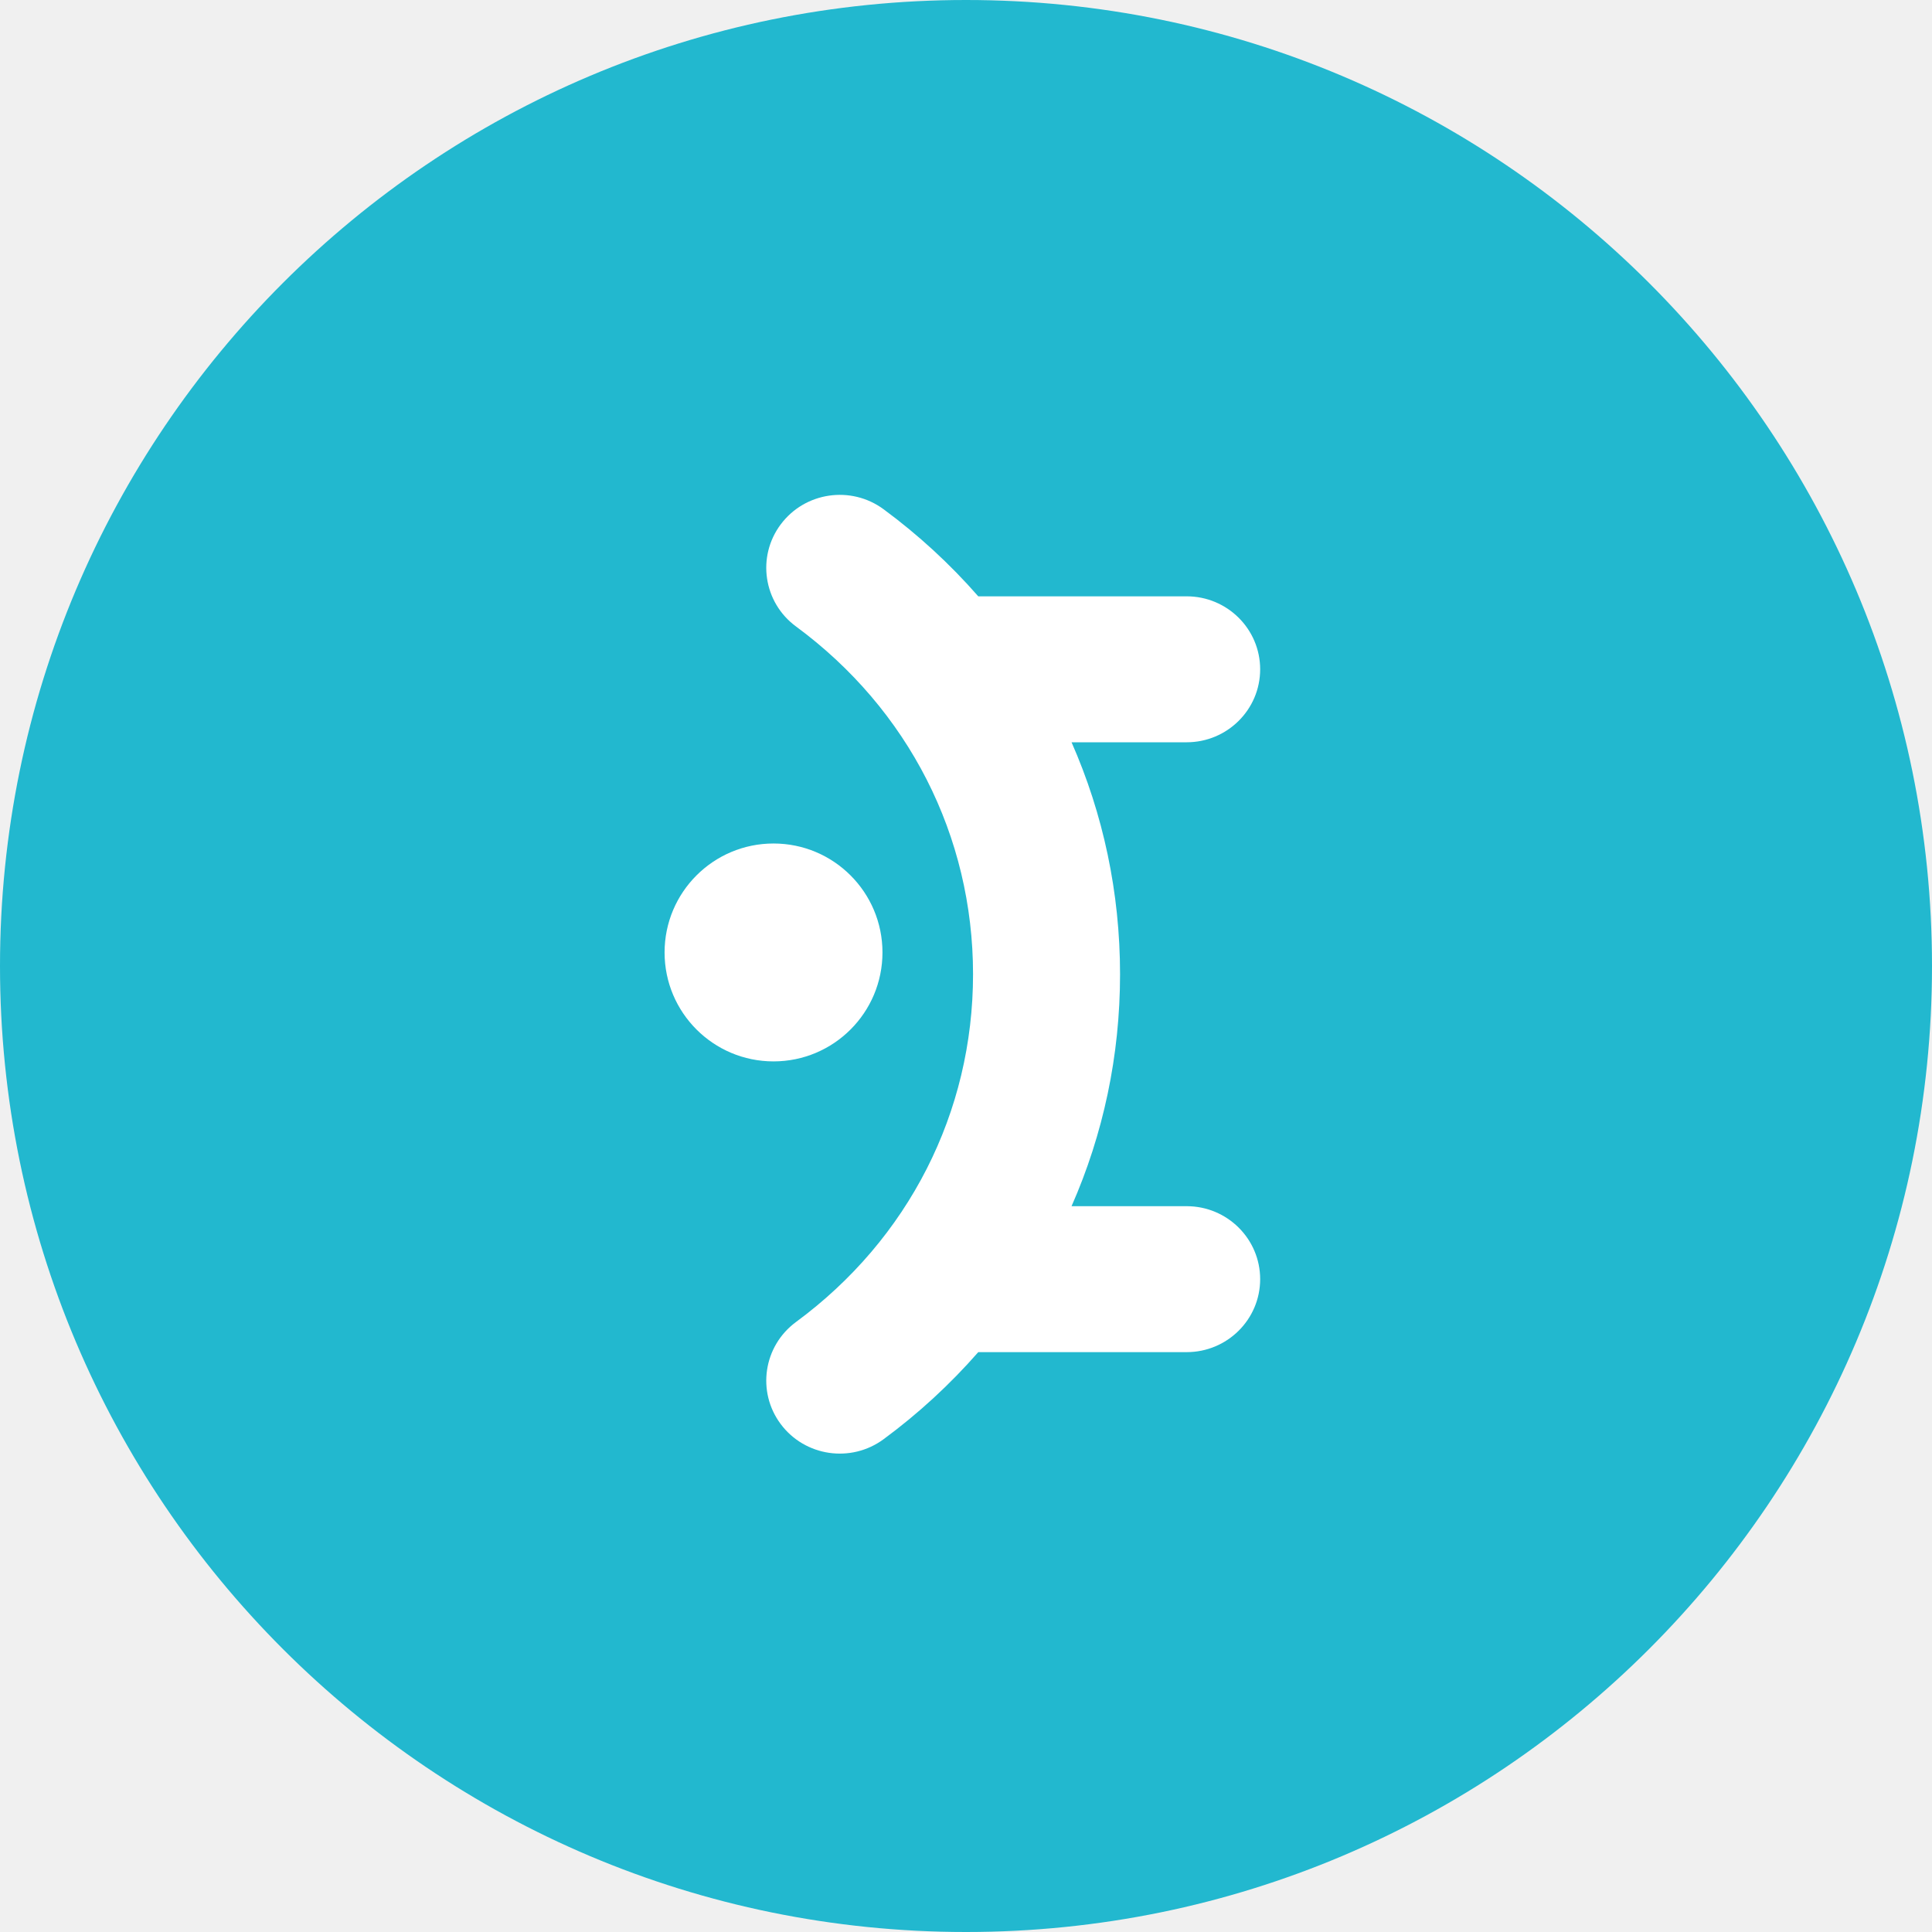
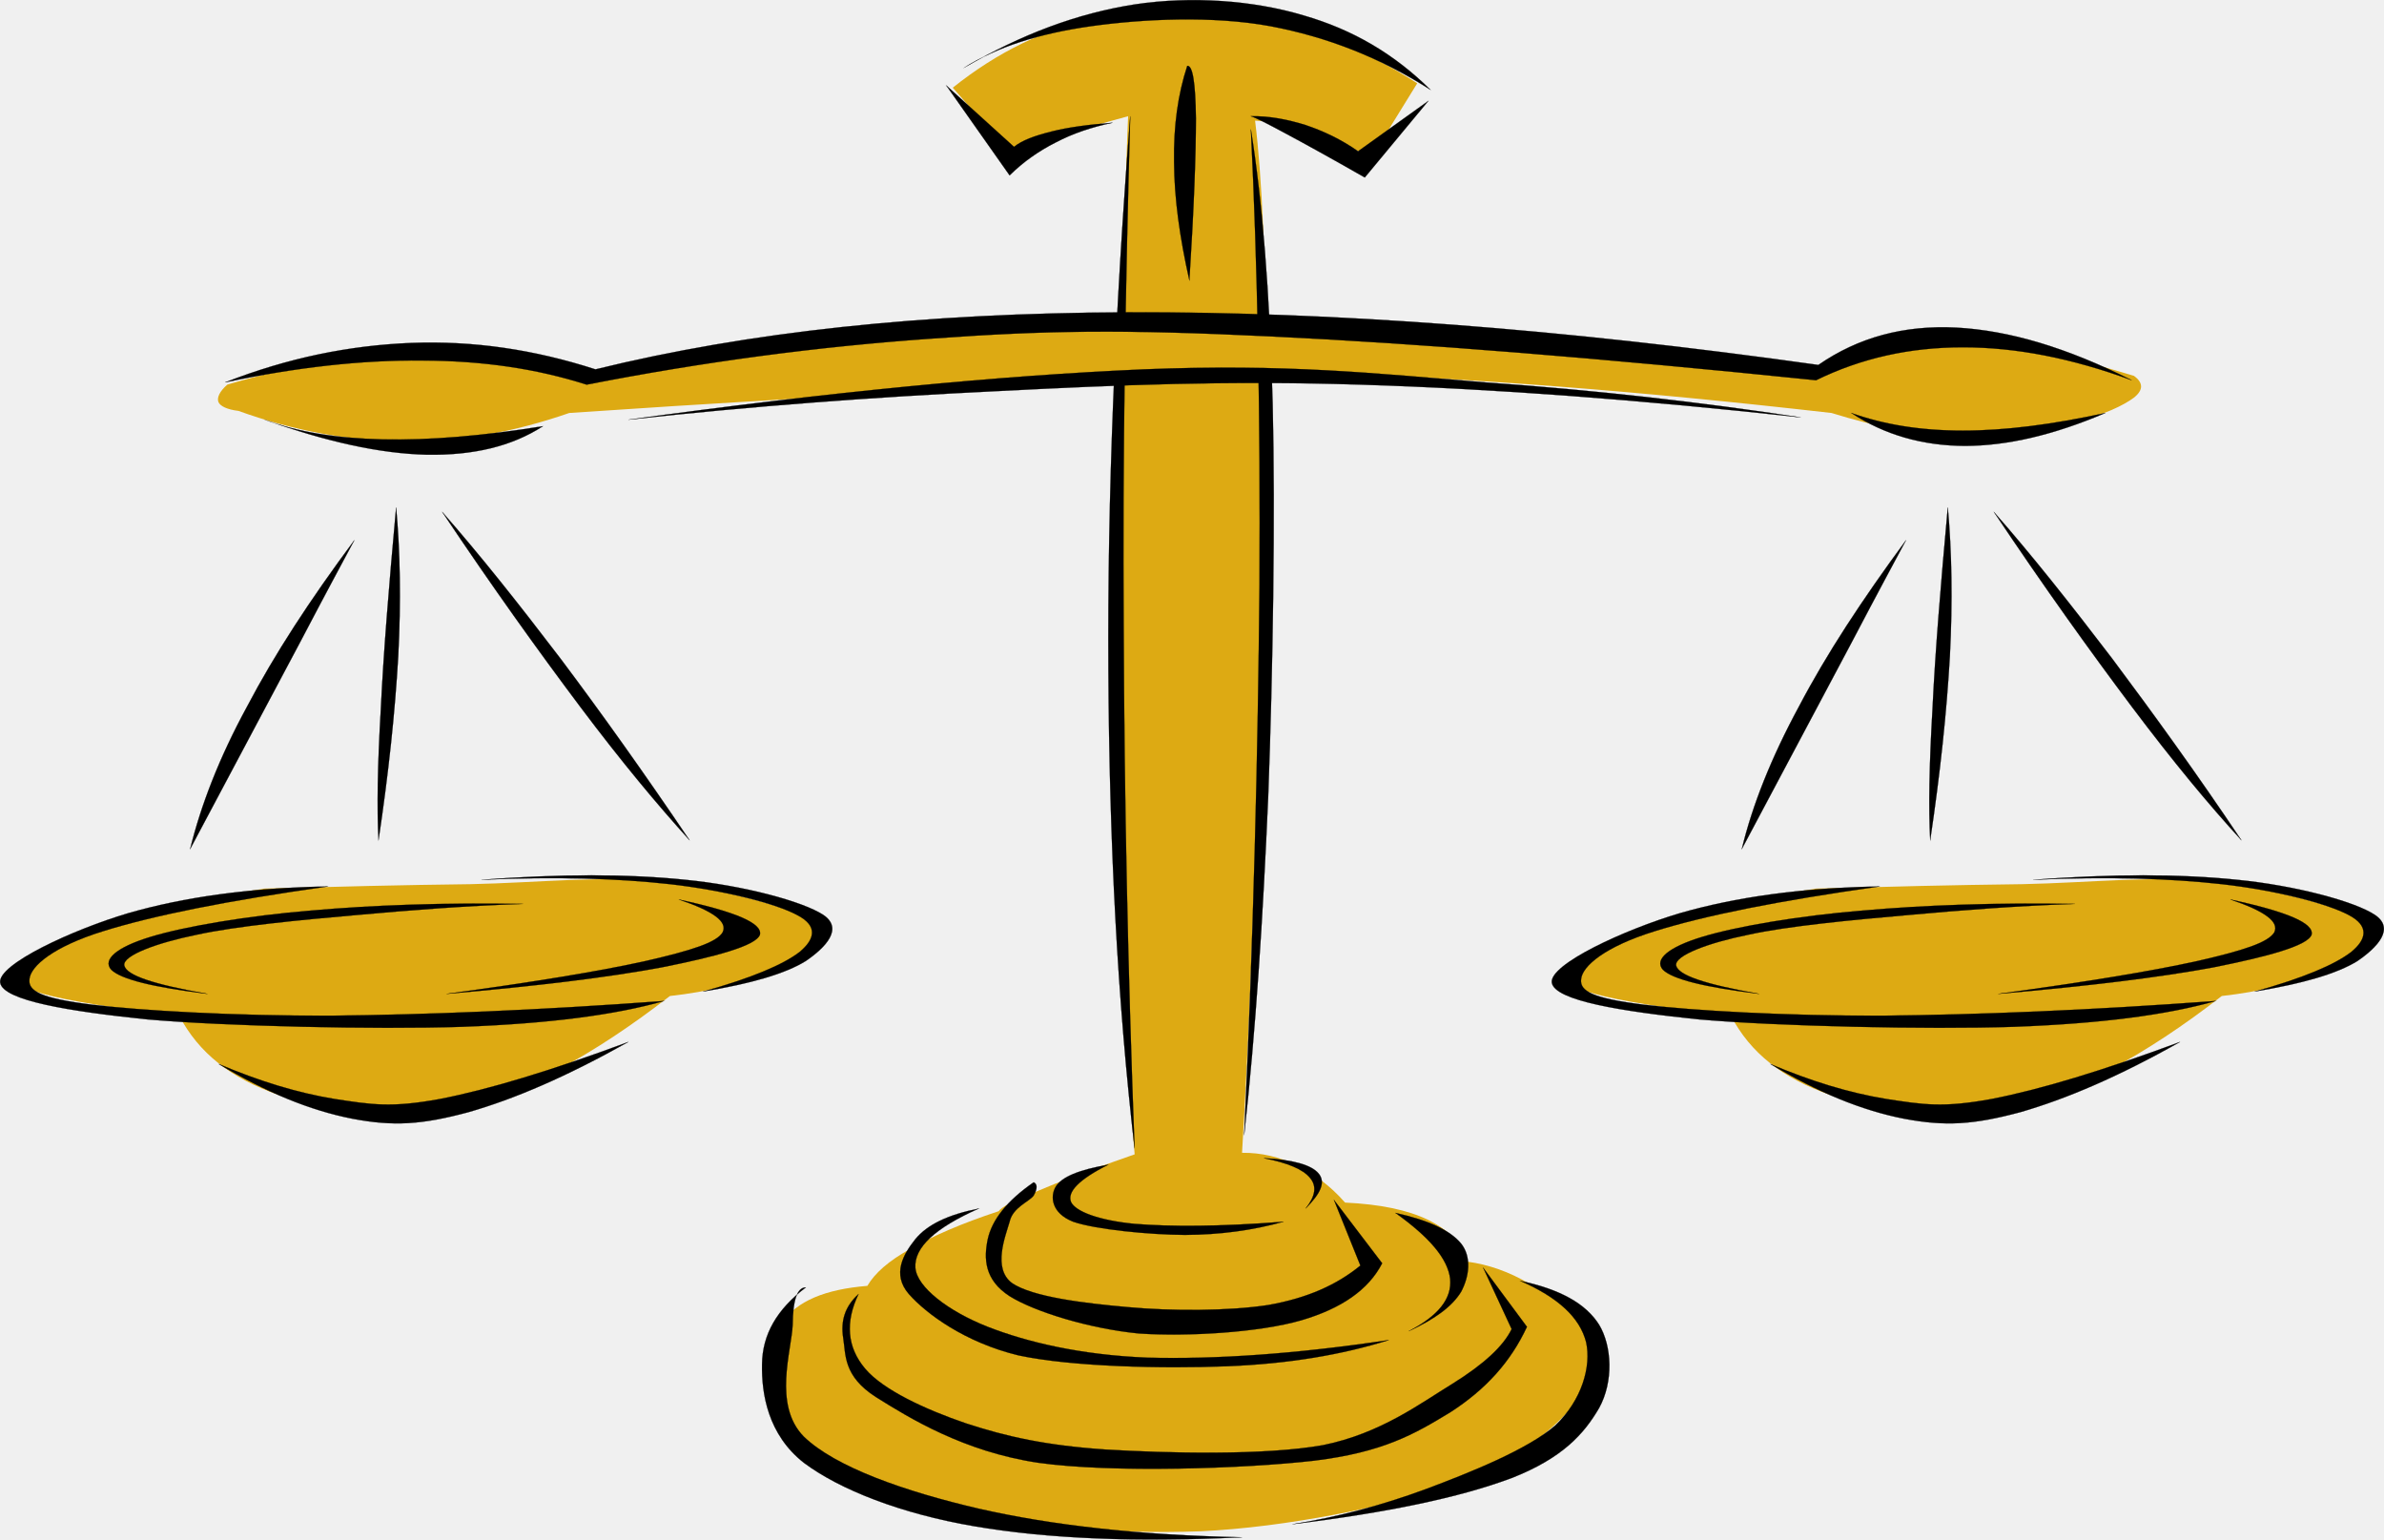
- <svg xmlns="http://www.w3.org/2000/svg" fill="none" viewBox="0 0 500 500">
-   <path fill="#22B8CF" d="M500 250C500 111.929 388.071 0 250 0S0 111.929 0 250s111.929 250 250 250 250-111.929 250-250z" />
-   <path fill="#fff" d="M202.055 135.706c-6.26 8.373-4.494 20.208 3.944 26.42 29.122 21.45 45.824 54.253 45.824 90.005 0 35.752-16.702 68.559-45.824 90.005-8.436 6.215-10.206 18.043-3.944 26.42 6.26 8.378 18.173 10.13 26.611 3.916a153.816 153.816 0 0024.509-22.54h53.93c10.506 0 19.023-8.455 19.023-18.885 0-10.43-8.517-18.886-19.023-18.886h-29.79c8.196-18.594 12.553-38.923 12.553-60.03s-4.357-41.436-12.552-60.03h29.79c10.505 0 19.022-8.455 19.022-18.885 0-10.43-8.517-18.886-19.023-18.886h-53.93a153.863 153.863 0 00-24.509-22.54c-8.438-6.215-20.351-4.46-26.61 3.916h-.001z" />
-   <path fill="#fff" fill-rule="evenodd" d="M171.992 246.492c0-15.572 12.624-28.195 28.196-28.195 15.572 0 28.195 12.623 28.195 28.195 0 15.572-12.623 28.196-28.195 28.196-15.572 0-28.196-12.624-28.196-28.196z" clip-rule="evenodd" />
+ <svg xmlns="http://www.w3.org/2000/svg" id="Layer_1" xml:space="preserve" viewBox="0 0 448.244 289.492" version="1.0">
+   <g id="g5" fill-rule="evenodd">
+     <path id="path7" fill="#ddaa13" d="m179.14 16.49c8.38-6.696 17.35-11.088 27.18-13.176 9.75-2.088 21.16-1.764 31.32 0.396 10.08 2.088 19.51 5.94 28.83 11.952l-8.64 14.004c-4.14-2.196-7.85-3.744-11.52-4.932-3.74-1.188-7.06-1.872-10.33-2.052 1.33 10.728 1.98 26.424 2.09 47.772 0.03 21.42-0.98 54.826-1.66 79.526-0.83 24.55-1.65 46.44-2.88 66.78 3.64-0.04 7.02 0.79 10.3 2.34 3.2 1.62 6.23 3.78 9.07 7.02 6.66 0.32 11.7 1.37 15.66 3.27 3.81 1.91 6.34 4.4 7.41 7.85 3.93 0.54 7.82 1.91 11.53 4.11 3.7 2.19 9.18 5.22 10.72 9.07 1.41 3.81 2.06 8.67-2.08 13.6-4.25 4.79-11.34 11.16-23.08 15.23-11.99 3.96-31.07 7.92-47.38 8.68-16.38 0.61-36-0.9-49.42-4.54-13.47-3.78-25.17-11.44-30.1-17.31-4.86-5.9-2.12-13.25 0.83-17.32 2.81-4.14 8.17-6.33 16.09-6.98 1.4-2.38 4-4.72 8.21-7.02 4.14-2.38 9.5-4.72 16.49-7.02 0.46-0.72 2.66-1.94 7.02-3.67 4.28-1.84 10.33-4.18 18.54-7.02-2.13-23.73-3.32-47.35-3.71-72.11-0.43-24.88 0.75-54.687 1.22-75.422 0.47-20.664 0.76-36.324 1.26-47.664-5.29 1.404-9.65 2.772-13.21 4.104-3.64 1.332-6.34 2.52-8.24 3.708-3.82-4.392-7.67-8.784-11.52-13.176z" />
+     <path id="path9" fill="#ddaa13" d="m49.75 167.08c-13.5 2.05-23.76 4.39-31.32 7.02-7.632 2.59-11.844 6.44-13.608 8.64-1.836 2.05-1.476 2.74 3.312 4.14 4.824 1.33 13.248 2.7 25.56 4.1 3.672 7.02 9.756 11.78 18.54 14.84 8.748 2.95 21.348 5.9 33.768 2.88 12.42-3.21 25.418-10.16 39.958-21.42 7.42-0.83 13.32-2.34 18.15-4.54 4.71-2.2 13.42-5.9 10.29-8.64-3.31-2.92-18.25-6.91-29.27-8.24-11.08-1.34-24.08 0.14-36.644 0.39-12.707 0.15-25.343 0.47-38.736 0.83z" />
+     <path id="path11" stroke="#000" stroke-width=".036" stroke-miterlimit="10" d="m61.703 166.68c-14.904 0.26-27.144 2.02-37.548 5.01-10.368 3.06-24.696 9.65-24.12 13.1 0.576 3.35 12.96 5.37 27.576 6.88 14.58 1.29 42.876 1.94 59.328 1.4 16.311-0.61 28.731-2.23 37.941-4.86-24.12 1.77-44.673 2.59-62.781 2.77-18.108 0.04-35.316-0.93-44.82-2.08-9.54-1.19-12.06-2.53-11.736-4.83 0.252-2.41 4.428-6.05 13.788-8.96 9.467-2.96 23.364-5.76 42.372-8.43z" />
+     <path id="path13" stroke="#000" stroke-width=".036" stroke-miterlimit="10" d="m90.539 165.42c14.871-1.11 27.501-1.11 38.301 0 10.77 1.05 22.07 4.03 26 6.63 3.78 2.59 0.36 6.12-3.32 8.64-3.81 2.37-10.22 4.25-19.36 5.76 9.21-2.56 15.08-5.08 18.14-7.42 2.92-2.41 3.56-4.93-0.43-6.98-4.14-2.23-14.01-4.68-23.91-5.8-10-1.11-21.63-1.44-35.421-0.83z" />
+     <path id="path15" stroke="#000" stroke-width=".036" stroke-miterlimit="10" d="m127.62 169.13c10.73 2.31 15.77 4.47 15.26 6.63-0.75 2.12-8.6 4.17-18.54 6.15-9.93 1.84-23.22 3.49-40.389 4.97 16.419-2.23 28.729-4.25 37.479-6.19 8.64-1.98 13.32-3.49 14.43-5.37 1.01-1.98-1.69-3.99-8.24-6.19z" />
+     <path id="path17" stroke="#000" stroke-width=".036" stroke-miterlimit="10" d="m98.351 169.96c-15.084-0.25-28.224 0.22-39.96 1.26-11.808 0.97-23.724 2.99-30.06 4.93-6.444 1.95-9.108 4.29-7.416 6.19 1.8 1.77 7.74 3.28 18.108 4.54-10.224-1.8-15.264-3.49-15.66-5.36-0.288-1.88 6.192-4.25 13.608-5.76 7.38-1.62 19.728-2.81 30.096-3.71 10.368-0.94 20.519-1.73 31.284-2.09z" />
+     <path id="path19" stroke="#000" stroke-width=".036" stroke-miterlimit="10" d="m41.11 200.06c8.964 5.36 17.208 8.74 25.128 10.29 7.776 1.48 13.104 1.12 21.816-1.22 8.784-2.52 18.536-6.73 30.096-13.22-14.54 5.4-26.172 8.93-35.424 10.73-9.252 1.7-12.888 1.05-19.8 0-7.019-1.15-14.147-3.34-21.816-6.58z" />
+     <path id="path21" stroke="#000" stroke-width=".036" stroke-miterlimit="10" d="m66.635 101.56c-8.424 11.34-15.012 21.45-20.196 31.32-5.256 9.65-8.676 18.57-10.692 26.78 8.64-16.27 15.372-28.91 20.592-38.73 5.148-9.83 8.532-16.06 10.296-19.37z" />
+     <path id="path23" stroke="#000" stroke-width=".036" stroke-miterlimit="10" d="m83.123 96.23c9.54 14.26 18.147 26.24 25.957 36.65 7.81 10.4 14.58 18.5 20.59 25.13-8.57-12.67-16.49-23.8-24.3-34.2-7.883-10.34-15.12-19.48-22.247-27.58z" />
+     <path id="path25" stroke="#000" stroke-width=".036" stroke-miterlimit="10" d="m74.482 95.402c-1.368 14.978-2.376 27.288-2.88 37.908-0.612 10.48-0.756 18.61-0.432 24.7 1.908-12.75 3.096-24.05 3.708-34.6 0.54-10.48 0.361-19.76-0.396-28.008z" />
+     <path id="path27" stroke="#000" stroke-width=".036" stroke-miterlimit="10" d="m194.36 222.3c-5.11 3.53-7.84 7.1-8.64 10.69-0.75 3.61-0.68 7.64 4.11 10.73 4.75 2.96 15.08 6.12 24.33 7.02 9.29 0.62 22.65-0.21 30.5-2.48 7.59-2.23 12.67-5.76 15.22-10.73l-9.07-11.91 4.97 12.34c-4.39 3.6-9.94 6.12-17.32 7.42-7.41 1.15-18.28 1.15-26.35 0.4-8.21-0.72-18.03-1.91-21.85-4.54-3.67-2.77-1.22-8.78-0.43-11.52 0.61-2.74 3.74-3.78 4.53-4.93 0.72-1.3 0.72-2.13 0-2.49z" />
+     <path id="path29" stroke="#000" stroke-width=".036" stroke-miterlimit="10" d="m184.07 227.23c-5.84 1.16-9.72 3.03-11.96 5.76-2.19 2.74-4.5 6.56-1.22 10.34 3.28 3.7 10.51 9.07 20.59 11.52 10.12 2.16 27.29 2.52 39.17 2.05 11.7-0.47 21.67-2.16 30.49-4.93-17.82 2.66-32.65 3.63-45.32 3.31-12.71-0.5-22.79-2.95-30.1-5.8-7.38-2.91-13.35-7.45-13.61-11.12-0.25-3.75 3.64-7.45 11.96-11.13z" />
+     <path id="path31" stroke="#000" stroke-width=".036" stroke-miterlimit="10" d="m208.4 218.99c-5.58 0.97-8.78 2.31-9.9 4.14-1.08 1.8-0.86 4.97 3.28 6.59 4.14 1.44 14.26 2.45 21.02 2.48 6.66-0.03 12.71-0.86 18.54-2.48-12.06 0.94-21.34 0.94-28 0.4-6.77-0.65-11.13-2.34-11.96-4.11-0.75-1.87 1.41-4.21 7.02-7.02z" />
+     <path id="path33" stroke="#000" stroke-width=".036" stroke-miterlimit="10" d="m161.42 243.33c-2.55 2.3-3.38 5-2.88 8.24 0.51 3.13-0.03 7.16 6.16 11.12 6.26 3.93 16.52 10.26 30.49 12.35 13.82 1.95 38.81 1.12 51.91-0.39 12.93-1.59 18.76-4.94 25.56-9.08 6.7-4.31 11.38-9.5 14.44-16.09l-8.24-11.12 5.36 11.55c-1.58 3.24-5.26 6.63-11.16 10.3-6.01 3.67-13.46 9.32-24.3 11.52-11.02 1.98-29.52 1.51-40.79 0.83-11.3-0.76-18.79-2.45-26.35-4.93-7.63-2.6-15.62-6.3-18.97-10.3-3.39-4.03-3.75-8.75-1.23-14z" />
+     <path id="path35" stroke="#000" stroke-width=".036" stroke-miterlimit="10" d="m151.52 242.07c-5.47 4.14-8.17 8.85-8.24 14.43-0.11 5.58 1.11 13.25 7.85 18.54 6.73 5.04 18.21 9.58 32.11 11.95 13.82 2.35 30.31 3.03 50.29 2.06-19.44-0.4-35.6-2.23-49.47-5.37-13.93-3.24-27-7.81-32.94-13.57-5.83-5.94-2.26-16.23-2.08-21.02 0.04-4.68 0.86-7.02 2.48-7.02z" />
+     <path id="path37" stroke="#000" stroke-width=".036" stroke-miterlimit="10" d="m243 286.6c8.64-1.37 16.74-3.53 25.13-6.62 8.28-3.1 19.15-7.46 24.3-11.96 5-4.75 6.8-11.12 5.79-15.66-1.18-4.6-5.18-8.35-12.38-11.52 7.42 1.55 12.31 4.25 14.83 8.25 2.41 3.99 2.74 10.69 0 15.66-2.84 4.86-6.84 9.39-16.45 13.17-9.76 3.64-23.22 6.48-41.22 8.68z" />
+     <path id="path39" stroke="#000" stroke-width=".036" stroke-miterlimit="10" d="m262.37 228.06c6.19 1.37 10.26 3.24 12.35 5.76 2.01 2.52 1.54 6.2 0 9.08-1.7 2.77-4.94 5.14-9.87 7.41 5.62-2.91 8.17-6.15 7.81-9.86-0.46-3.78-3.85-7.78-10.29-12.39z" />
+     <path id="path41" stroke="#000" stroke-width=".036" stroke-miterlimit="10" d="m237.64 217.77c5.58 0.29 8.96 1.29 10.29 2.88 1.33 1.62 0.47 3.67-2.45 6.59 1.84-2.31 2.16-4.18 0.83-5.76-1.33-1.63-4.17-2.81-8.67-3.71z" />
+     <path id="path43" stroke="#000" stroke-width=".036" stroke-miterlimit="10" d="m233.93 213.45c2.19-19.84 3.53-40.76 4.53-63.87 0.87-23.33 1.34-52.594 0.83-73.762-0.57-21.096-1.94-37.944-4.1-51.516 1.26 25.812 1.8 53.928 1.62 85.718-0.29 31.82-1.12 65.7-2.88 103.43z" />
+     <path id="path45" stroke="#000" stroke-width=".036" stroke-miterlimit="10" d="m213.33 215.93c-1.26-33.3-1.94-65.52-2.05-98.06-0.21-32.619 0.33-64.155 1.23-96.015-2.92 37.404-4.29 71.496-4.11 104.22 0.18 32.57 1.7 62.02 4.93 89.85z" />
+     <path id="path47" stroke="#000" stroke-width=".036" stroke-miterlimit="10" d="m181.19 12.782c10.91-6.372 21.35-10.26 32.15-11.952 10.72-1.62 22.32-0.756 31.71 2.052 9.36 2.7 17.1 7.272 23.91 14.004-9.44-6.048-19.41-9.936-30.06-11.952-10.88-2.016-24.09-1.368-33.81 0-9.65 1.368-17.57 3.852-23.9 7.848z" />
+     <path id="path49" stroke="#000" stroke-width=".036" stroke-miterlimit="10" d="m177.91 16.058l11.92 16.92c2.55-2.52 5.4-4.536 8.67-6.192 3.21-1.692 6.77-2.88 10.7-3.708-4.68 0.36-8.39 0.864-11.52 1.656-3.14 0.792-5.48 1.62-7.02 2.88l-12.75-11.556z" />
+     <path id="path51" stroke="#000" stroke-width=".036" stroke-miterlimit="10" d="m235.19 21.854c3.53-0.072 6.91 0.612 10.29 1.656 3.39 1.152 6.63 2.664 9.87 4.932l13.21-9.468-11.95 14.4c-6.37-3.636-11.27-6.336-14.83-8.244-3.68-1.98-5.73-3.024-6.59-3.276z" />
+     <path id="path53" stroke="#000" stroke-width=".036" stroke-miterlimit="10" d="m223.23 12.386c-1.76 5.364-2.59 11.304-2.48 18.108 0.04 6.804 1.04 14.04 2.88 22.248 0.87-13.752 1.23-23.688 1.23-30.492-0.08-6.768-0.62-10.008-1.63-9.864z" />
+     <path id="path55" fill="#ddaa13" d="m42.73 72.326c11.916-3.528 23.4-5.508 35.028-5.796 11.664-0.396 22.792 0.9 34.202 3.744 27.75-5.148 53.35-8.136 78.3-9.504 24.77-1.368 44.14 0.108 69.62 1.656 25.56 1.548 52.53 3.888 82.41 7.416 4.82-4.284 11.91-6.3 21.85-6.192 9.9 0.108 22.07 2.448 37.08 7.02 1.8 1.296 1.8 2.664 0 4.104-1.94 1.44-5.65 3.276-11.13 4.536-5.58 1.188-14.07 2.916-21.74 2.7-7.74-0.324-15.59-1.728-23.98-4.356-37-4.212-68.36-6.624-95.61-7.38-27.22-0.72-42.63 1.584-66.35 2.88-23.8 1.26-48.6 2.664-75.38 4.5-10.372 3.6-20.488 5.436-30.928 5.364-10.44-0.108-20.772-1.98-31.284-5.76-2.124-0.252-3.42-0.9-3.744-1.656-0.324-0.792 0.18-1.98 1.656-3.276z" />
+     <path id="path57" stroke="#000" stroke-width=".036" stroke-miterlimit="10" d="m42.334 71.894c11.808-4.608 23.292-6.948 35.028-7.416 11.664-0.432 23.008 1.224 34.598 4.968 28.76-7.056 61.45-10.584 100.15-10.728 38.67-0.108 81.15 3.06 129.78 9.9 7.49-5.184 16.09-7.524 25.96-7.02 9.9 0.54 20.66 3.708 32.97 9.9-11.37-4.176-21.78-6.192-31.75-6.192s-19.08 2.016-27.61 6.192c-41-4.212-74.59-6.912-102.56-8.244-27.87-1.332-41.94-1.152-63.47 0.396-21.64 1.512-43.02 4.356-65.13 8.676-9.36-2.988-19.473-4.5-30.885-4.536-11.448-0.108-23.617 1.26-37.081 4.104z" />
+     <path id="path59" stroke="#000" stroke-width=".036" stroke-miterlimit="10" d="m49.75 78.914c11.7 4.176 21.672 6.372 30.492 6.588 8.712 0.144 15.948-1.548 21.848-5.364-11.408 1.836-21.308 2.664-30.092 2.484-8.855-0.216-16.091-1.404-22.248-3.708z" />
+     <path id="path61" stroke="#000" stroke-width=".036" stroke-miterlimit="10" d="m348.08 77.654c6.3 4.14 13.4 6.156 21.42 6.192 8-0.036 16.64-2.052 26.36-6.192-9.98 2.16-18.76 3.312-26.79 3.312-8.1 0-14.87-1.152-20.99-3.312z" />
+     <path id="path63" stroke="#000" stroke-width=".036" stroke-miterlimit="10" d="m118.15 78.914c37.98-5.22 69.66-8.28 96.84-9.468 27-1.08 43.42 0.756 64.26 2.448 20.77 1.476 40.18 3.672 59.33 6.588-30.31-3.312-57.31-5.364-82.8-6.156-25.45-0.792-45.29 0.036-68.4 1.224-23.22 1.116-45.79 2.808-69.23 5.364z" />
+     <path id="path65" fill="#ddaa13" d="m341.5 167.08c-13.5 2.05-23.76 4.39-31.32 7.02-7.64 2.59-11.85 6.44-13.61 8.64-1.84 2.05-1.48 2.74 3.31 4.14 4.82 1.33 13.25 2.7 25.56 4.1 3.67 7.02 9.76 11.78 18.54 14.84 8.82 2.95 21.24 5.9 33.77 2.88 12.38-3.21 25.52-10.16 39.99-21.42 7.38-0.83 13.29-2.34 18.11-4.54 4.72-2.2 13.43-5.9 10.3-8.64-3.35-2.92-18.15-6.91-29.23-8.24-11.13-1.34-24.05 0.14-36.69 0.39-12.71 0.15-25.34 0.47-38.73 0.83z" />
+     <path id="path67" stroke="#000" stroke-width=".036" stroke-miterlimit="10" d="m353.45 166.68c-14.91 0.26-27.15 2.02-37.55 5.01-10.37 3.06-24.7 9.65-24.12 13.1 0.58 3.35 12.96 5.37 27.58 6.88 14.58 1.29 42.87 1.94 59.32 1.4 16.31-0.61 28.73-2.23 37.95-4.86-24.12 1.77-44.68 2.59-62.79 2.77-18.1 0.04-35.31-0.93-44.82-2.08-9.54-1.19-12.06-2.53-11.73-4.83 0.25-2.41 4.43-6.05 13.79-8.96 9.46-2.96 23.36-5.76 42.37-8.43z" />
+     <path id="path69" stroke="#000" stroke-width=".036" stroke-miterlimit="10" d="m382.28 165.42c14.91-1.11 27.54-1.11 38.34 0 10.73 1.05 22.11 4.03 25.96 6.63 3.78 2.59 0.36 6.12-3.31 8.64-3.82 2.37-10.23 4.25-19.37 5.76 9.22-2.56 15.08-5.08 18.14-7.42 2.96-2.41 3.46-4.93-0.43-6.98-4.21-2.23-13.93-4.68-23.87-5.8-10-1.11-21.6-1.44-35.46-0.83z" />
+     <path id="path71" stroke="#000" stroke-width=".036" stroke-miterlimit="10" d="m419.36 169.13c10.73 2.31 15.77 4.47 15.27 6.63-0.76 2.12-8.61 4.17-18.54 6.15-9.94 1.84-23.22 3.49-40.39 4.97 16.41-2.23 28.72-4.25 37.51-6.19 8.67-1.98 13.25-3.49 14.4-5.37 0.97-1.98-1.73-3.99-8.25-6.19z" />
+     <path id="path73" stroke="#000" stroke-width=".036" stroke-miterlimit="10" d="m390.13 169.96c-15.12-0.25-28.26 0.22-39.99 1.26-11.92 0.97-23.69 2.99-30.06 4.93-6.45 1.95-9.11 4.29-7.42 6.19 1.8 1.77 7.74 3.28 18.11 4.54-10.15-1.8-15.23-3.49-15.63-5.36-0.25-1.88 6.12-4.25 13.57-5.76 7.28-1.62 19.77-2.81 30.1-3.71 10.3-0.94 20.59-1.73 31.32-2.09z" />
+     <path id="path75" stroke="#000" stroke-width=".036" stroke-miterlimit="10" d="m332.86 200.06c8.96 5.36 17.2 8.74 25.12 10.29 7.82 1.48 13.11 1.12 21.86-1.22 8.74-2.52 18.57-6.73 30.06-13.22-14.55 5.4-26.18 8.93-35.43 10.73-9.25 1.7-12.89 1.05-19.8 0-7.02-1.15-14.15-3.34-21.81-6.58z" />
+     <path id="path77" stroke="#000" stroke-width=".036" stroke-miterlimit="10" d="m358.38 101.56c-8.35 11.34-14.98 21.45-20.16 31.32-5.22 9.65-8.75 18.57-10.73 26.78 8.64-16.27 15.37-28.91 20.59-38.73 5.15-9.83 8.54-16.06 10.3-19.37z" />
+     <path id="path79" stroke="#000" stroke-width=".036" stroke-miterlimit="10" d="m374.87 96.23c9.54 14.26 18.14 26.24 25.95 36.65 7.82 10.4 14.55 18.5 20.63 25.13-8.49-12.67-16.56-23.8-24.33-34.2-7.89-10.34-15.12-19.48-22.25-27.58z" />
+     <path id="path81" stroke="#000" stroke-width=".036" stroke-miterlimit="10" d="m366.23 95.402c-1.37 14.978-2.38 27.288-2.88 37.908-0.61 10.48-0.76 18.61-0.43 24.7 1.9-12.75 3.09-24.05 3.7-34.6 0.54-10.48 0.36-19.76-0.39-28.008z" />
+   </g>
</svg>
